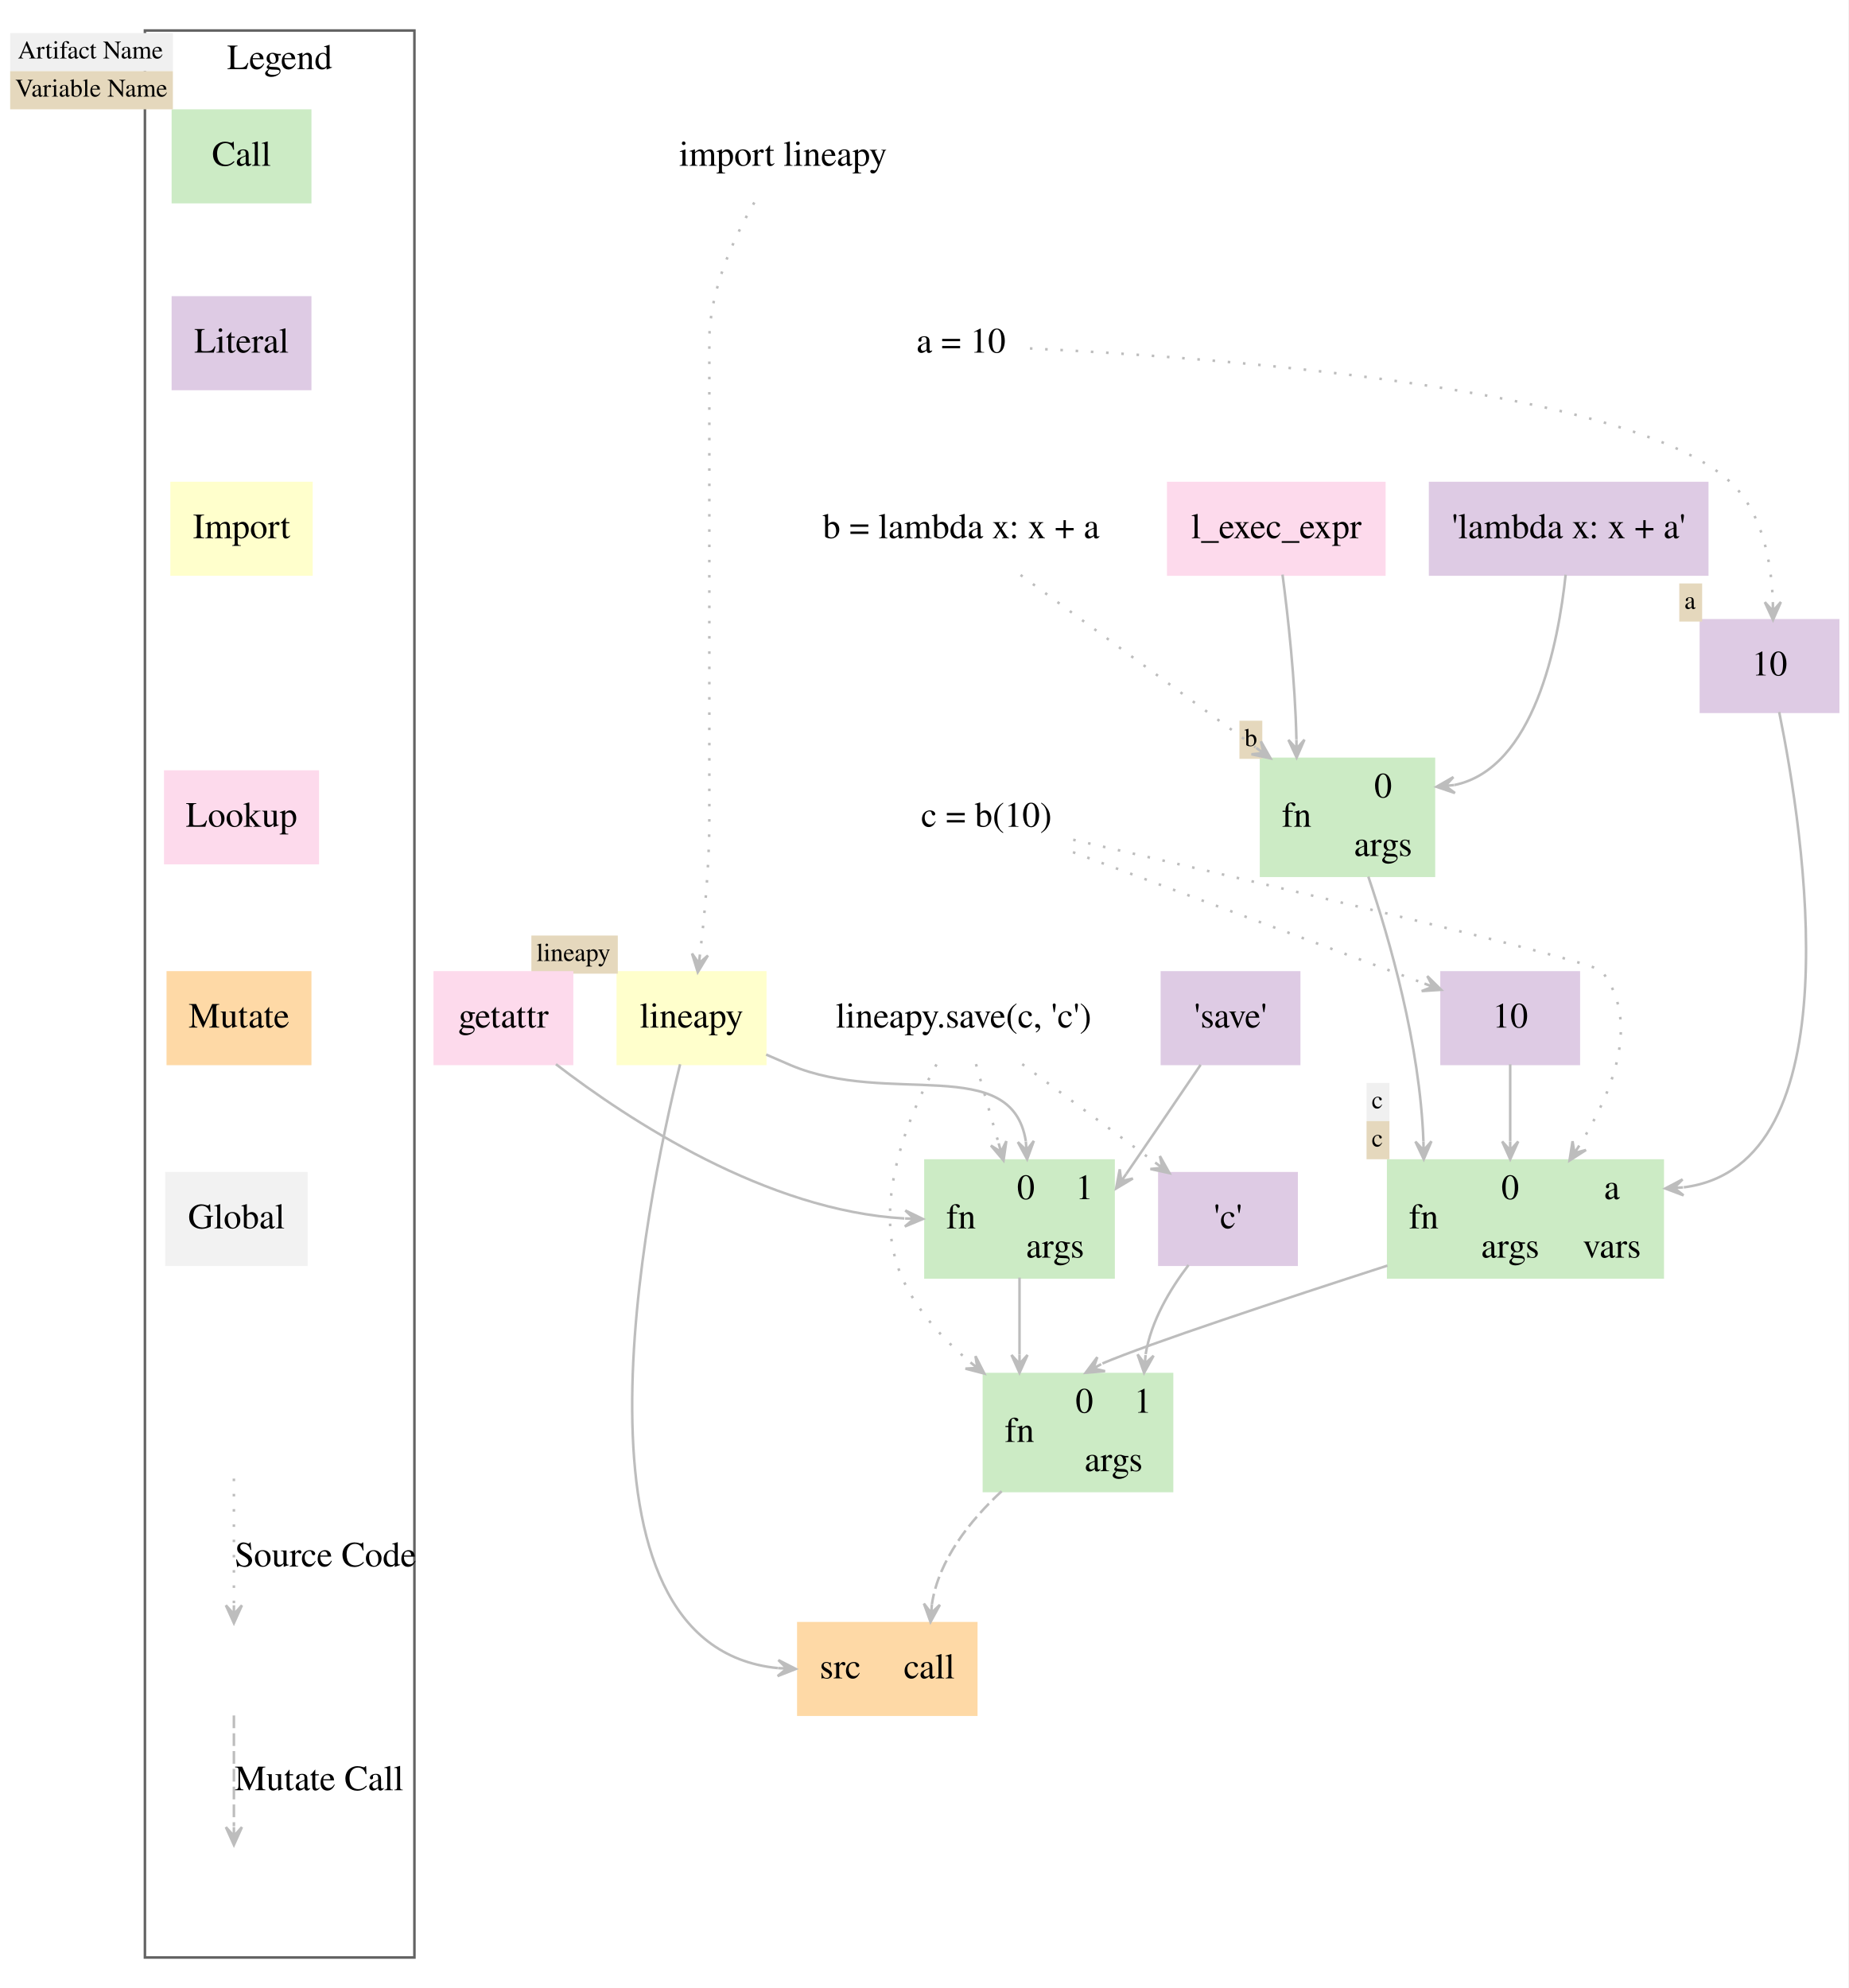
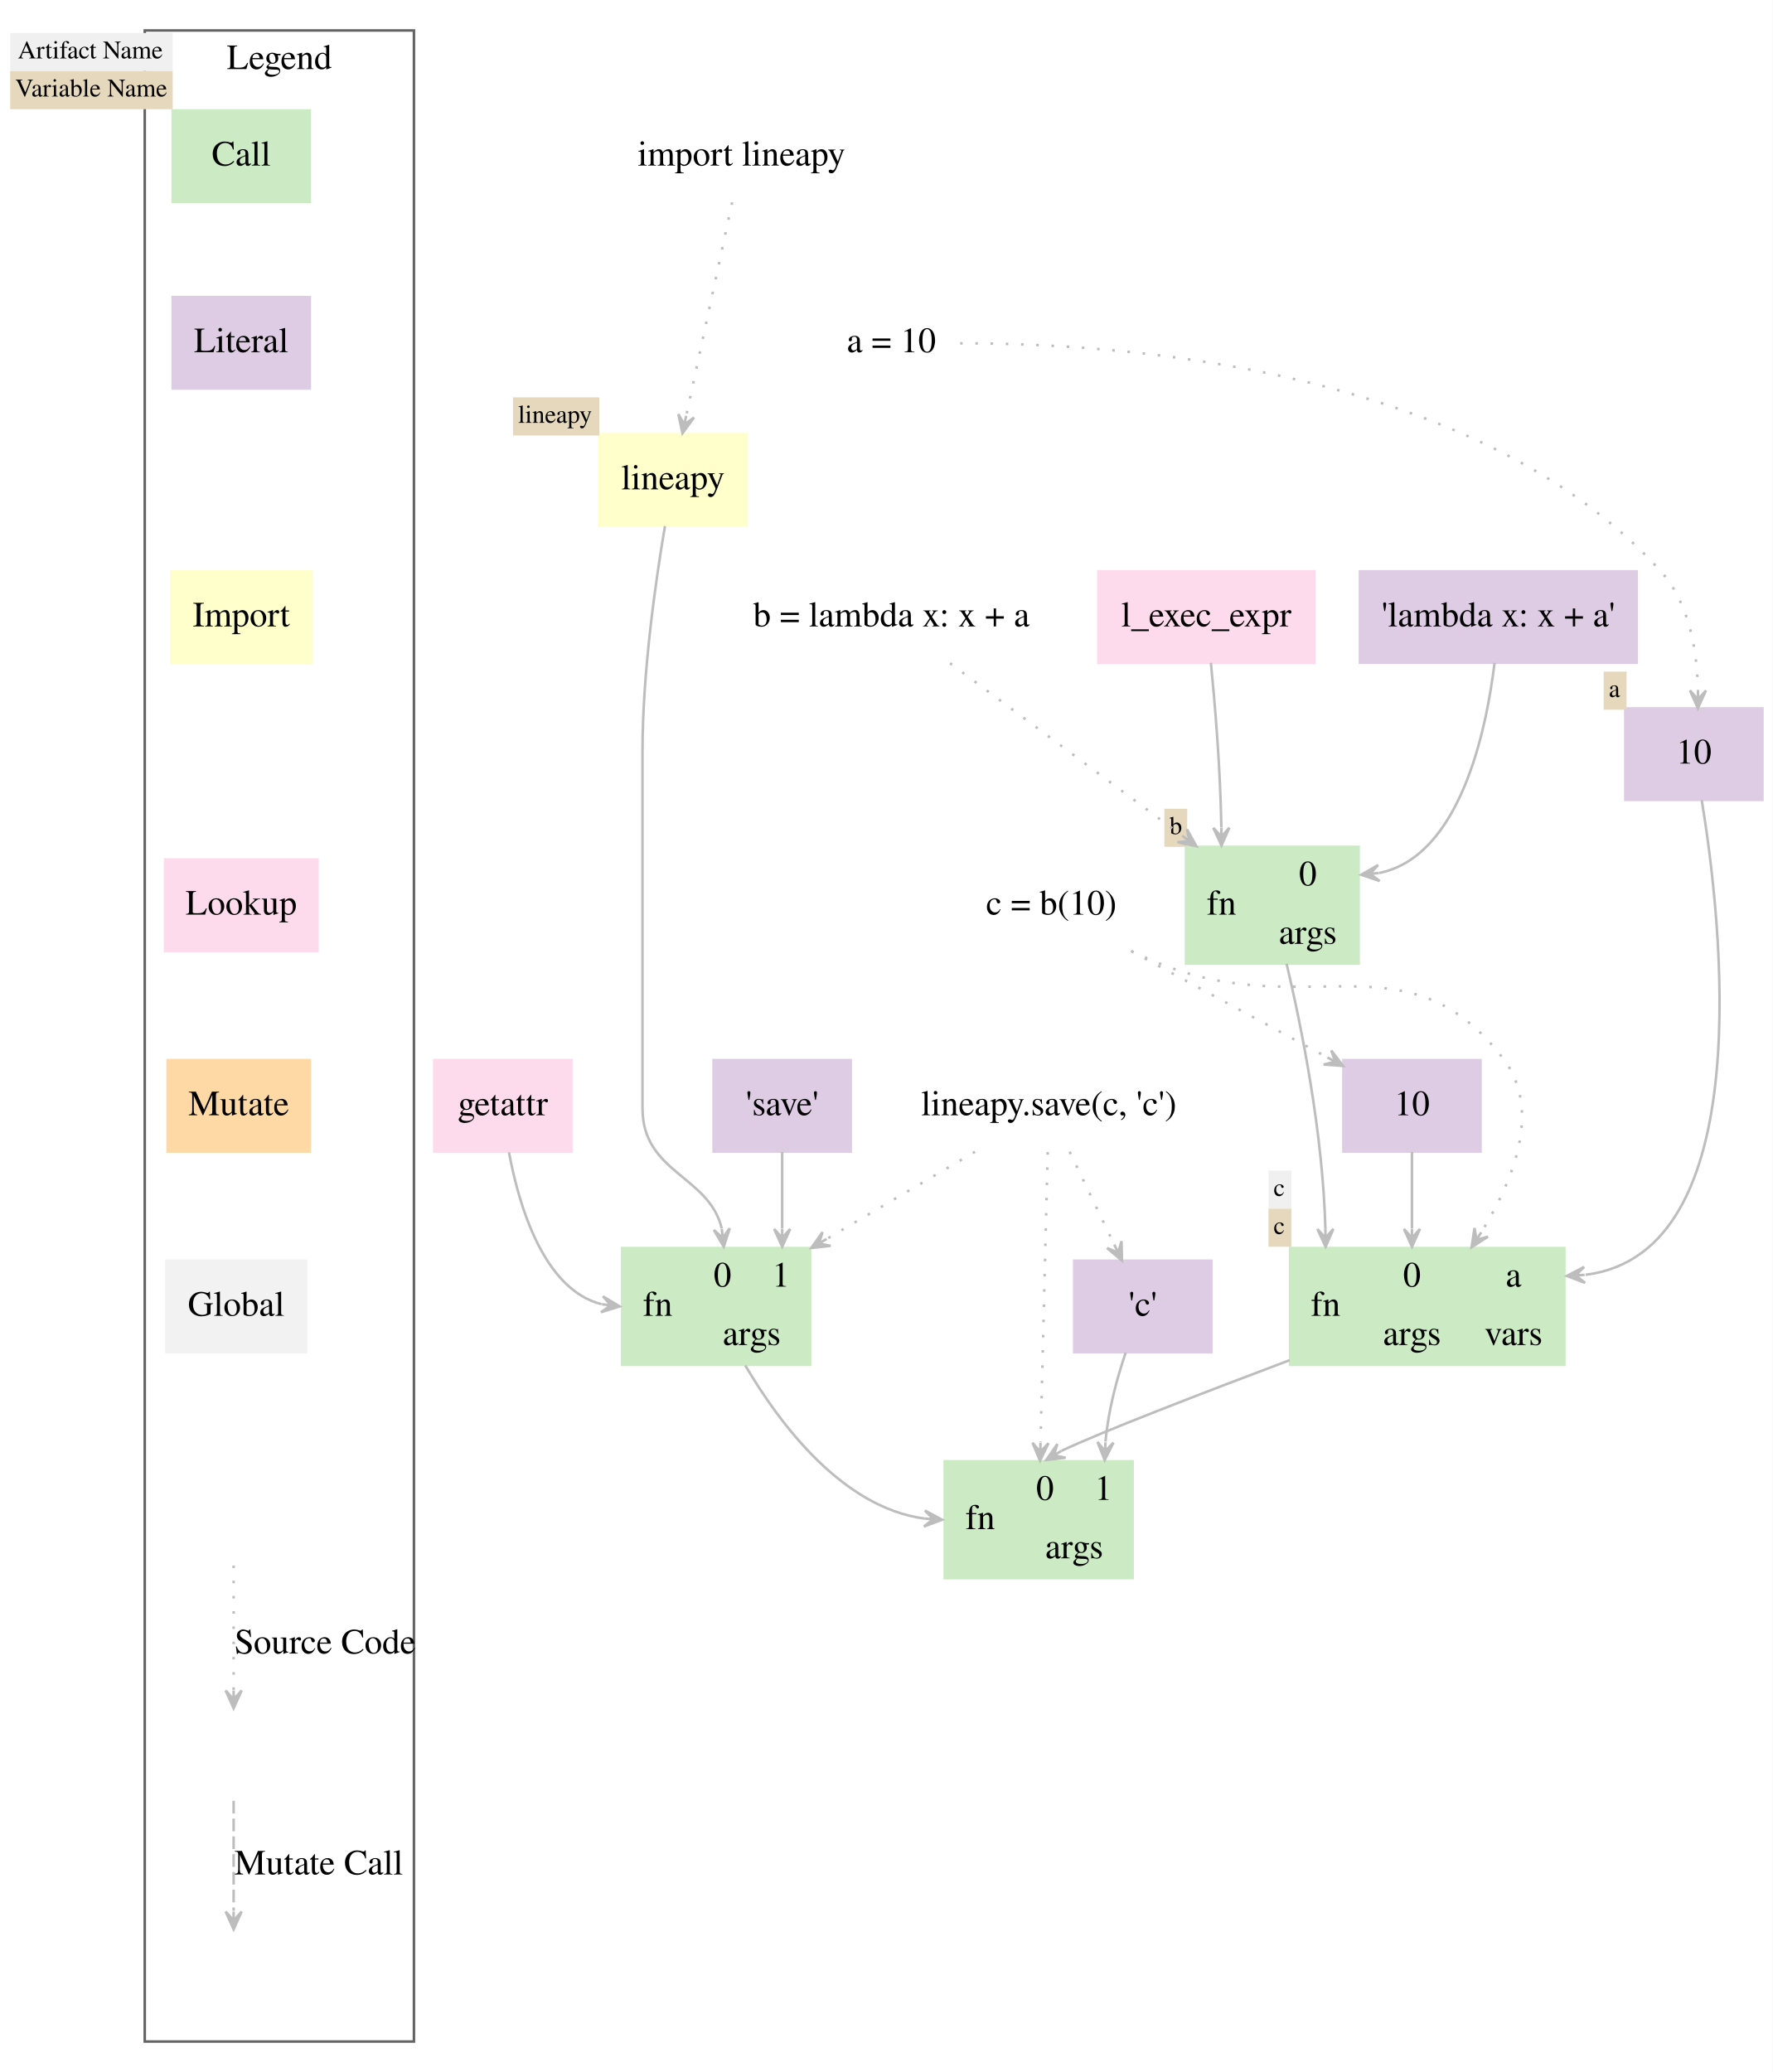
- <svg xmlns="http://www.w3.org/2000/svg" width="727pt" height="782pt" viewBox="0.00 0.00 727.00 782.00">
-   <g id="graph0" class="graph" transform="scale(1 1) rotate(0) translate(4 778)">
-     <polygon fill="white" stroke="transparent" points="-4,4 -4,-778 723,-778 723,4 -4,4" />
+ <svg xmlns="http://www.w3.org/2000/svg" width="698pt" height="816pt" viewBox="0.00 0.00 698.00 816.00">
+   <g id="graph0" class="graph" transform="scale(1 1) rotate(0) translate(4 812)">
+     <polygon fill="white" stroke="transparent" points="-4,4 -4,-812 694,-812 694,4 -4,4" />
    <g id="clust1" class="cluster">
-       <polygon fill="none" stroke="#636363" points="53,-8 53,-766 159,-766 159,-8 53,-8" />
-       <text text-anchor="middle" x="106" y="-750.8" font-family="Times,serif" font-size="14.00">Legend</text>
+       <polygon fill="none" stroke="#636363" points="53,-8 53,-800 159,-800 159,-8 53,-8" />
+       <text text-anchor="middle" x="106" y="-784.8" font-family="Times,serif" font-size="14.00">Legend</text>
    </g>
    <g id="node1" class="node">
-       <polygon fill="#ccebc5" stroke="#ccebc5" points="64,-698.5 64,-734.5 118,-734.5 118,-698.5 64,-698.5" />
-       <text text-anchor="middle" x="91" y="-712.8" font-family="Times,serif" font-size="14.00">Call</text>
-       <polygon fill="#f0f0f0" stroke="transparent" points="0,-750 0,-765 64,-765 64,-750 0,-750" />
-       <text text-anchor="start" x="3" y="-755" font-family="Times,serif" font-size="10.00">Artifact Name</text>
-       <polygon fill="#e5d8bd" stroke="transparent" points="0,-735 0,-750 64,-750 64,-735 0,-735" />
-       <text text-anchor="start" x="2" y="-740" font-family="Times,serif" font-size="10.00">Variable Name</text>
+       <polygon fill="#ccebc5" stroke="#ccebc5" points="64,-732.5 64,-768.5 118,-768.5 118,-732.5 64,-732.5" />
+       <text text-anchor="middle" x="91" y="-746.8" font-family="Times,serif" font-size="14.00">Call</text>
+       <polygon fill="#f0f0f0" stroke="transparent" points="0,-784 0,-799 64,-799 64,-784 0,-784" />
+       <text text-anchor="start" x="3" y="-789" font-family="Times,serif" font-size="10.00">Artifact Name</text>
+       <polygon fill="#e5d8bd" stroke="transparent" points="0,-769 0,-784 64,-784 64,-769 0,-769" />
+       <text text-anchor="start" x="2" y="-774" font-family="Times,serif" font-size="10.00">Variable Name</text>
    </g>
    <g id="node2" class="node">
-       <polygon fill="#decbe4" stroke="#decbe4" points="118,-661 64,-661 64,-625 118,-625 118,-661" />
-       <text text-anchor="middle" x="91" y="-639.3" font-family="Times,serif" font-size="14.00">Literal</text>
+       <polygon fill="#decbe4" stroke="#decbe4" points="118,-695 64,-695 64,-659 118,-659 118,-695" />
+       <text text-anchor="middle" x="91" y="-673.3" font-family="Times,serif" font-size="14.00">Literal</text>
    </g>
    <g id="node3" class="node">
-       <polygon fill="#ffffcc" stroke="#ffffcc" points="118.5,-588 63.5,-588 63.5,-552 118.5,-552 118.5,-588" />
-       <text text-anchor="middle" x="91" y="-566.3" font-family="Times,serif" font-size="14.00">Import</text>
+       <polygon fill="#ffffcc" stroke="#ffffcc" points="118.5,-587 63.5,-587 63.5,-551 118.5,-551 118.5,-587" />
+       <text text-anchor="middle" x="91" y="-565.3" font-family="Times,serif" font-size="14.00">Import</text>
    </g>
    <g id="node4" class="node">
-       <polygon fill="#fddaec" stroke="#fddaec" points="121,-474.5 61,-474.5 61,-438.5 121,-438.5 121,-474.5" />
-       <text text-anchor="middle" x="91" y="-452.8" font-family="Times,serif" font-size="14.00">Lookup</text>
+       <polygon fill="#fddaec" stroke="#fddaec" points="121,-473.5 61,-473.5 61,-437.5 121,-437.5 121,-473.5" />
+       <text text-anchor="middle" x="91" y="-451.8" font-family="Times,serif" font-size="14.00">Lookup</text>
    </g>
    <g id="node5" class="node">
-       <polygon fill="#fed9a6" stroke="#fed9a6" points="62,-359.5 62,-395.5 118,-395.5 118,-359.5 62,-359.5" />
-       <text text-anchor="middle" x="90" y="-373.8" font-family="Times,serif" font-size="14.00">Mutate</text>
+       <polygon fill="#fed9a6" stroke="#fed9a6" points="62,-358.5 62,-394.5 118,-394.5 118,-358.5 62,-358.5" />
+       <text text-anchor="middle" x="90" y="-372.8" font-family="Times,serif" font-size="14.00">Mutate</text>
    </g>
    <g id="node6" class="node">
-       <polygon fill="#f2f2f2" stroke="#f2f2f2" points="116.5,-316.5 61.5,-316.5 61.5,-280.5 116.5,-280.5 116.5,-316.5" />
-       <text text-anchor="middle" x="89" y="-294.8" font-family="Times,serif" font-size="14.00">Global</text>
+       <polygon fill="#f2f2f2" stroke="#f2f2f2" points="116.5,-315.5 61.5,-315.5 61.5,-279.5 116.5,-279.5 116.5,-315.5" />
+       <text text-anchor="middle" x="89" y="-293.8" font-family="Times,serif" font-size="14.00">Global</text>
    </g>
    <g id="edge7" class="edge">
-       <path fill="none" stroke="#bdbdbd" stroke-dasharray="1,5" d="M88,-196.38C88,-182.4 88,-162.47 88,-146.83" />
-       <polygon fill="#bdbdbd" stroke="#bdbdbd" points="88,-139.54 91.15,-146.54 88,-143.04 88,-146.54 88,-146.54 88,-146.54 88,-143.04 84.85,-146.54 88,-139.54 88,-139.54" />
-       <text text-anchor="middle" x="124" y="-161.8" font-family="Times,serif" font-size="14.00">Source Code</text>
+       <path fill="none" stroke="#bdbdbd" stroke-dasharray="1,5" d="M88,-195.48C88,-181.66 88,-162 88,-146.49" />
+       <polygon fill="#bdbdbd" stroke="#bdbdbd" points="88,-139.25 91.15,-146.25 88,-142.75 88,-146.25 88,-146.25 88,-146.25 88,-142.75 84.85,-146.25 88,-139.25 88,-139.25" />
+       <text text-anchor="middle" x="124" y="-160.8" font-family="Times,serif" font-size="14.00">Source Code</text>
    </g>
    <g id="edge8" class="edge">
-       <path fill="none" stroke="#bdbdbd" stroke-dasharray="5,2" d="M88,-103.2C88,-90.68 88,-73.59 88,-59.65" />
-       <polygon fill="#bdbdbd" stroke="#bdbdbd" points="88,-52.28 91.15,-59.28 88,-55.78 88,-59.28 88,-59.28 88,-59.28 88,-55.78 84.85,-59.28 88,-52.28 88,-52.28" />
+       <path fill="none" stroke="#bdbdbd" stroke-dasharray="5,2" d="M88,-102.8C88,-90.36 88,-73.36 88,-59.5" />
+       <polygon fill="#bdbdbd" stroke="#bdbdbd" points="88,-52.18 91.15,-59.18 88,-55.68 88,-59.18 88,-59.18 88,-59.18 88,-55.68 84.85,-59.18 88,-52.18 88,-52.18" />
      <text text-anchor="middle" x="121.5" y="-73.8" font-family="Times,serif" font-size="14.00">Mutate Call</text>
    </g>
    <g id="node10" class="node">
-       <polygon fill="#ffffcc" stroke="#ffffcc" points="297,-395.5 239,-395.5 239,-359.5 297,-359.5 297,-395.5" />
-       <text text-anchor="middle" x="268" y="-373.8" font-family="Times,serif" font-size="14.00">lineapy</text>
-       <polygon fill="#e5d8bd" stroke="transparent" points="205,-395 205,-410 239,-410 239,-395 205,-395" />
-       <text text-anchor="start" x="207" y="-400" font-family="Times,serif" font-size="10.00">lineapy</text>
+       <polygon fill="#ffffcc" stroke="#ffffcc" points="290,-641 232,-641 232,-605 290,-605 290,-641" />
+       <text text-anchor="middle" x="261" y="-619.3" font-family="Times,serif" font-size="14.00">lineapy</text>
+       <polygon fill="#e5d8bd" stroke="transparent" points="198,-640.5 198,-655.5 232,-655.5 232,-640.5 198,-640.5" />
+       <text text-anchor="start" x="200" y="-645.5" font-family="Times,serif" font-size="10.00">lineapy</text>
    </g>
    <g id="node20" class="node">
-       <polygon fill="#ccebc5" stroke="#ccebc5" points="360,-275.5 360,-321.5 434,-321.5 434,-275.5 360,-275.5" />
-       <text text-anchor="middle" x="374" y="-294.8" font-family="Times,serif" font-size="14.00">fn</text>
-       <polyline fill="none" stroke="#ccebc5" points="388,-275.5 388,-321.5 " />
-       <text text-anchor="middle" x="399.5" y="-306.3" font-family="Times,serif" font-size="14.00">0</text>
-       <polyline fill="none" stroke="#ccebc5" points="411,-298.5 411,-321.5 " />
-       <text text-anchor="middle" x="422.5" y="-306.3" font-family="Times,serif" font-size="14.00">1</text>
-       <polyline fill="none" stroke="#ccebc5" points="388,-298.5 434,-298.5 " />
-       <text text-anchor="middle" x="411" y="-283.3" font-family="Times,serif" font-size="14.00">args</text>
+       <polygon fill="#ccebc5" stroke="#ccebc5" points="241,-274.5 241,-320.5 315,-320.5 315,-274.5 241,-274.5" />
+       <text text-anchor="middle" x="255" y="-293.8" font-family="Times,serif" font-size="14.00">fn</text>
+       <polyline fill="none" stroke="#ccebc5" points="269,-274.5 269,-320.5 " />
+       <text text-anchor="middle" x="280.5" y="-305.3" font-family="Times,serif" font-size="14.00">0</text>
+       <polyline fill="none" stroke="#ccebc5" points="292,-297.5 292,-320.5 " />
+       <text text-anchor="middle" x="303.5" y="-305.3" font-family="Times,serif" font-size="14.00">1</text>
+       <polyline fill="none" stroke="#ccebc5" points="269,-297.5 315,-297.5 " />
+       <text text-anchor="middle" x="292" y="-282.3" font-family="Times,serif" font-size="14.00">args</text>
    </g>
    <g id="edge15" class="edge">
-       <path fill="none" stroke="#bdbdbd" d="M297.33,-363.18C300.58,-361.75 303.86,-360.33 307,-359 345.57,-342.68 393.94,-363.72 399.48,-329.13" />
-       <polygon fill="#bdbdbd" stroke="#bdbdbd" points="400,-322 402.63,-329.21 399.74,-325.49 399.49,-328.98 399.49,-328.98 399.49,-328.98 399.74,-325.49 396.35,-328.75 400,-322 400,-322" />
+       <path fill="none" stroke="#bdbdbd" d="M257.85,-604.81C254.29,-583.9 249,-547.48 249,-516 249,-516 249,-516 249,-375.5 249,-350.04 275.28,-349.04 280.21,-328.16" />
+       <polygon fill="#bdbdbd" stroke="#bdbdbd" points="281,-321 283.36,-328.3 280.62,-324.48 280.23,-327.96 280.23,-327.96 280.23,-327.96 280.62,-324.48 277.1,-327.61 281,-321 281,-321" />
+     </g>
+     <g id="node11" class="node">
+       <polygon fill="#decbe4" stroke="#decbe4" points="690,-533 636,-533 636,-497 690,-497 690,-533" />
+       <text text-anchor="middle" x="663" y="-511.3" font-family="Times,serif" font-size="14.00">10</text>
+       <polygon fill="#e5d8bd" stroke="transparent" points="627.5,-532.5 627.5,-547.5 636.5,-547.5 636.5,-532.5 627.5,-532.5" />
+       <text text-anchor="start" x="629.5" y="-537.5" font-family="Times,serif" font-size="10.00">a</text>
+     </g>
+     <g id="node16" class="node">
+       <polygon fill="#ccebc5" stroke="#ccebc5" points="504,-274.5 504,-320.5 612,-320.5 612,-274.5 504,-274.5" />
+       <text text-anchor="middle" x="518" y="-293.8" font-family="Times,serif" font-size="14.00">fn</text>
+       <polyline fill="none" stroke="#ccebc5" points="532,-274.5 532,-320.5 " />
+       <text text-anchor="middle" x="552" y="-305.3" font-family="Times,serif" font-size="14.00">0</text>
+       <polyline fill="none" stroke="#ccebc5" points="532,-297.5 572,-297.5 " />
+       <text text-anchor="middle" x="552" y="-282.3" font-family="Times,serif" font-size="14.00">args</text>
+       <polyline fill="none" stroke="#ccebc5" points="572,-274.5 572,-320.5 " />
+       <text text-anchor="middle" x="592" y="-305.3" font-family="Times,serif" font-size="14.00">a</text>
+       <polyline fill="none" stroke="#ccebc5" points="572,-297.5 612,-297.5 " />
+       <text text-anchor="middle" x="592" y="-282.3" font-family="Times,serif" font-size="14.00">vars</text>
+       <polygon fill="#f0f0f0" stroke="transparent" points="495.5,-336 495.5,-351 504.5,-351 504.5,-336 495.5,-336" />
+       <text text-anchor="start" x="497.5" y="-341" font-family="Times,serif" font-size="10.00">c</text>
+       <polygon fill="#e5d8bd" stroke="transparent" points="495.5,-321 495.5,-336 504.5,-336 504.5,-321 495.5,-321" />
+       <text text-anchor="start" x="497.5" y="-326" font-family="Times,serif" font-size="10.00">c</text>
+     </g>
+     <g id="edge13" class="edge">
+       <path fill="none" stroke="#bdbdbd" d="M666.11,-496.92C673.89,-449.4 688.9,-318.58 620.36,-309.95" />
+       <polygon fill="#bdbdbd" stroke="#bdbdbd" points="613,-309.5 620.18,-306.78 616.49,-309.71 619.99,-309.93 619.99,-309.93 619.99,-309.93 616.49,-309.71 619.8,-313.07 613,-309.5 613,-309.5" />
+     </g>
+     <g id="node12" class="node">
+       <polygon fill="#fddaec" stroke="#fddaec" points="513.5,-587 428.5,-587 428.5,-551 513.5,-551 513.5,-587" />
+       <text text-anchor="middle" x="471" y="-565.3" font-family="Times,serif" font-size="14.00">l_exec_expr</text>
+     </g>
+     <g id="node14" class="node">
+       <polygon fill="#ccebc5" stroke="#ccebc5" points="463,-432.5 463,-478.5 531,-478.5 531,-432.5 463,-432.5" />
+       <text text-anchor="middle" x="477" y="-451.8" font-family="Times,serif" font-size="14.00">fn</text>
+       <polyline fill="none" stroke="#ccebc5" points="491,-432.5 491,-478.5 " />
+       <text text-anchor="middle" x="511" y="-463.3" font-family="Times,serif" font-size="14.00">0</text>
+       <polyline fill="none" stroke="#ccebc5" points="491,-455.5 531,-455.5 " />
+       <text text-anchor="middle" x="511" y="-440.3" font-family="Times,serif" font-size="14.00">args</text>
+       <polygon fill="#e5d8bd" stroke="transparent" points="454.5,-478.5 454.5,-493.5 463.5,-493.5 463.5,-478.5 454.5,-478.5" />
+       <text text-anchor="start" x="456.5" y="-483.5" font-family="Times,serif" font-size="10.00">b</text>
+     </g>
+     <g id="edge9" class="edge">
+       <path fill="none" stroke="#bdbdbd" d="M472.83,-550.96C474.43,-534.74 476.56,-509.42 476.94,-486.15" />
+       <polygon fill="#bdbdbd" stroke="#bdbdbd" points="477,-479 480.09,-486.03 476.97,-482.5 476.94,-486 476.94,-486 476.94,-486 476.97,-482.5 473.79,-485.97 477,-479 477,-479" />
+     </g>
+     <g id="node13" class="node">
+       <polygon fill="#decbe4" stroke="#decbe4" points="640.5,-587 531.5,-587 531.5,-551 640.5,-551 640.5,-587" />
+       <text text-anchor="middle" x="586" y="-565.3" font-family="Times,serif" font-size="14.00">'lambda x: x + a'</text>
+     </g>
+     <g id="edge10" class="edge">
+       <path fill="none" stroke="#bdbdbd" d="M584.53,-550.95C581.26,-524.18 570.94,-474.66 539.12,-468.2" />
+       <polygon fill="#bdbdbd" stroke="#bdbdbd" points="532,-467.5 539.27,-465.05 535.48,-467.84 538.97,-468.19 538.97,-468.19 538.97,-468.19 535.48,-467.84 538.66,-471.32 532,-467.5 532,-467.5" />
+     </g>
+     <g id="edge11" class="edge">
+       <path fill="none" stroke="#bdbdbd" d="M502.63,-432.46C508.48,-407.67 516.94,-365.91 517.91,-328.02" />
+       <polygon fill="#bdbdbd" stroke="#bdbdbd" points="518,-321 521.06,-328.04 517.95,-324.5 517.91,-328 517.91,-328 517.91,-328 517.95,-324.5 514.76,-327.96 518,-321 518,-321" />
+     </g>
+     <g id="node15" class="node">
+       <polygon fill="#decbe4" stroke="#decbe4" points="579,-394.5 525,-394.5 525,-358.5 579,-358.5 579,-394.5" />
+       <text text-anchor="middle" x="552" y="-372.8" font-family="Times,serif" font-size="14.00">10</text>
+     </g>
+     <g id="edge12" class="edge">
+       <path fill="none" stroke="#bdbdbd" d="M552,-358.32C552,-349.6 552,-338.66 552,-328.16" />
+       <polygon fill="#bdbdbd" stroke="#bdbdbd" points="552,-321 555.15,-328 552,-324.5 552,-328 552,-328 552,-328 552,-324.5 548.85,-328 552,-321 552,-321" />
    </g>
    <g id="node21" class="node">
-       <polygon fill="#fed9a6" stroke="#fed9a6" points="310,-103.5 310,-139.5 380,-139.5 380,-103.5 310,-103.5" />
-       <text text-anchor="middle" x="326.5" y="-117.8" font-family="Times,serif" font-size="14.00">src</text>
-       <polyline fill="none" stroke="#fed9a6" points="343,-103.5 343,-139.5 " />
-       <text text-anchor="middle" x="361.5" y="-117.8" font-family="Times,serif" font-size="14.00">call</text>
+       <polygon fill="#ccebc5" stroke="#ccebc5" points="368,-190.5 368,-236.5 442,-236.5 442,-190.5 368,-190.5" />
+       <text text-anchor="middle" x="382" y="-209.8" font-family="Times,serif" font-size="14.00">fn</text>
+       <polyline fill="none" stroke="#ccebc5" points="396,-190.5 396,-236.5 " />
+       <text text-anchor="middle" x="407.5" y="-221.3" font-family="Times,serif" font-size="14.00">0</text>
+       <polyline fill="none" stroke="#ccebc5" points="419,-213.5 419,-236.5 " />
+       <text text-anchor="middle" x="430.5" y="-221.3" font-family="Times,serif" font-size="14.00">1</text>
+       <polyline fill="none" stroke="#ccebc5" points="396,-213.5 442,-213.5 " />
+       <text text-anchor="middle" x="419" y="-198.3" font-family="Times,serif" font-size="14.00">args</text>
+     </g>
+     <g id="edge18" class="edge">
+       <path fill="none" stroke="#bdbdbd" d="M503.85,-276.34C469.61,-263.43 429.07,-247.8 414.02,-240.64" />
+       <polygon fill="#bdbdbd" stroke="#bdbdbd" points="408,-237 415.62,-237.93 410.99,-238.81 413.99,-240.62 413.99,-240.62 413.99,-240.62 410.99,-238.81 412.36,-243.32 408,-237 408,-237" />
+     </g>
+     <g id="node17" class="node">
+       <polygon fill="#decbe4" stroke="#decbe4" points="473,-315.5 419,-315.5 419,-279.5 473,-279.5 473,-315.5" />
+       <text text-anchor="middle" x="446" y="-293.8" font-family="Times,serif" font-size="14.00">'c'</text>
+     </g>
+     <g id="edge19" class="edge">
+       <path fill="none" stroke="#bdbdbd" d="M439.29,-279.34C435.95,-269.53 432.4,-256.73 431.33,-244.27" />
+       <polygon fill="#bdbdbd" stroke="#bdbdbd" points="431,-237 434.46,-243.85 431.16,-240.5 431.31,-243.99 431.31,-243.99 431.31,-243.99 431.16,-240.5 428.17,-244.13 431,-237 431,-237" />
+     </g>
+     <g id="node18" class="node">
+       <polygon fill="#fddaec" stroke="#fddaec" points="221,-394.5 167,-394.5 167,-358.5 221,-358.5 221,-394.5" />
+       <text text-anchor="middle" x="194" y="-372.8" font-family="Times,serif" font-size="14.00">getattr</text>
+     </g>
+     <g id="edge14" class="edge">
+       <path fill="none" stroke="#bdbdbd" d="M196.42,-358.19C200.32,-337.27 210.04,-304.16 232.85,-298.38" />
+       <polygon fill="#bdbdbd" stroke="#bdbdbd" points="240,-297.5 233.43,-301.48 236.53,-297.93 233.05,-298.35 233.05,-298.35 233.05,-298.35 236.53,-297.93 232.67,-295.22 240,-297.5 240,-297.5" />
+     </g>
+     <g id="node19" class="node">
+       <polygon fill="#decbe4" stroke="#decbe4" points="331,-394.5 277,-394.5 277,-358.5 331,-358.5 331,-394.5" />
+       <text text-anchor="middle" x="304" y="-372.8" font-family="Times,serif" font-size="14.00">'save'</text>
+     </g>
+     <g id="edge16" class="edge">
+       <path fill="none" stroke="#bdbdbd" d="M304,-358.32C304,-349.6 304,-338.66 304,-328.16" />
+       <polygon fill="#bdbdbd" stroke="#bdbdbd" points="304,-321 307.15,-328 304,-324.5 304,-328 304,-328 304,-328 304,-324.5 300.85,-328 304,-321 304,-321" />
    </g>
    <g id="edge17" class="edge">
-       <path fill="none" stroke="#bdbdbd" d="M263.5,-359.37C249.73,-303.65 214.24,-130.6 301.9,-121.84" />
-       <polygon fill="#bdbdbd" stroke="#bdbdbd" points="309,-121.5 302.16,-124.99 305.5,-121.67 302.01,-121.84 302.01,-121.84 302.01,-121.84 305.5,-121.67 301.86,-118.69 309,-121.5 309,-121.5" />
-     </g>
-     <g id="node11" class="node">
-       <polygon fill="#decbe4" stroke="#decbe4" points="719,-534 665,-534 665,-498 719,-498 719,-534" />
-       <text text-anchor="middle" x="692" y="-512.3" font-family="Times,serif" font-size="14.00">10</text>
-       <polygon fill="#e5d8bd" stroke="transparent" points="656.5,-533.5 656.5,-548.5 665.5,-548.5 665.5,-533.5 656.5,-533.5" />
-       <text text-anchor="start" x="658.5" y="-538.5" font-family="Times,serif" font-size="10.00">a</text>
-     </g>
-     <g id="node16" class="node">
-       <polygon fill="#ccebc5" stroke="#ccebc5" points="542,-275.5 542,-321.5 650,-321.5 650,-275.5 542,-275.5" />
-       <text text-anchor="middle" x="556" y="-294.8" font-family="Times,serif" font-size="14.00">fn</text>
-       <polyline fill="none" stroke="#ccebc5" points="570,-275.5 570,-321.5 " />
-       <text text-anchor="middle" x="590" y="-306.3" font-family="Times,serif" font-size="14.00">0</text>
-       <polyline fill="none" stroke="#ccebc5" points="570,-298.5 610,-298.5 " />
-       <text text-anchor="middle" x="590" y="-283.3" font-family="Times,serif" font-size="14.00">args</text>
-       <polyline fill="none" stroke="#ccebc5" points="610,-275.5 610,-321.5 " />
-       <text text-anchor="middle" x="630" y="-306.3" font-family="Times,serif" font-size="14.00">a</text>
-       <polyline fill="none" stroke="#ccebc5" points="610,-298.5 650,-298.5 " />
-       <text text-anchor="middle" x="630" y="-283.3" font-family="Times,serif" font-size="14.00">vars</text>
-       <polygon fill="#f0f0f0" stroke="transparent" points="533.5,-337 533.5,-352 542.5,-352 542.5,-337 533.5,-337" />
-       <text text-anchor="start" x="535.5" y="-342" font-family="Times,serif" font-size="10.00">c</text>
-       <polygon fill="#e5d8bd" stroke="transparent" points="533.5,-322 533.5,-337 542.5,-337 542.5,-322 533.5,-322" />
-       <text text-anchor="start" x="535.5" y="-327" font-family="Times,serif" font-size="10.00">c</text>
-     </g>
-     <g id="edge13" class="edge">
-       <path fill="none" stroke="#bdbdbd" d="M695.8,-497.92C705.48,-450.4 725.81,-319.58 658.27,-310.95" />
-       <polygon fill="#bdbdbd" stroke="#bdbdbd" points="651,-310.5 658.18,-307.79 654.49,-310.72 657.99,-310.93 657.99,-310.93 657.99,-310.93 654.49,-310.72 657.79,-314.08 651,-310.5 651,-310.5" />
-     </g>
-     <g id="node12" class="node">
-       <polygon fill="#fddaec" stroke="#fddaec" points="540.5,-588 455.5,-588 455.5,-552 540.5,-552 540.5,-588" />
-       <text text-anchor="middle" x="498" y="-566.3" font-family="Times,serif" font-size="14.00">l_exec_expr</text>
-     </g>
-     <g id="node14" class="node">
-       <polygon fill="#ccebc5" stroke="#ccebc5" points="492,-433.5 492,-479.5 560,-479.5 560,-433.5 492,-433.5" />
-       <text text-anchor="middle" x="506" y="-452.8" font-family="Times,serif" font-size="14.00">fn</text>
-       <polyline fill="none" stroke="#ccebc5" points="520,-433.5 520,-479.5 " />
-       <text text-anchor="middle" x="540" y="-464.3" font-family="Times,serif" font-size="14.00">0</text>
-       <polyline fill="none" stroke="#ccebc5" points="520,-456.5 560,-456.5 " />
-       <text text-anchor="middle" x="540" y="-441.3" font-family="Times,serif" font-size="14.00">args</text>
-       <polygon fill="#e5d8bd" stroke="transparent" points="483.5,-479.5 483.5,-494.5 492.5,-494.5 492.5,-479.5 483.5,-479.5" />
-       <text text-anchor="start" x="485.5" y="-484.5" font-family="Times,serif" font-size="10.00">b</text>
-     </g>
-     <g id="edge9" class="edge">
-       <path fill="none" stroke="#bdbdbd" d="M500.44,-551.98C502.58,-535.77 505.41,-510.47 505.92,-487.16" />
-       <polygon fill="#bdbdbd" stroke="#bdbdbd" points="506,-480 509.07,-487.04 505.96,-483.5 505.92,-487 505.92,-487 505.92,-487 505.96,-483.5 502.77,-486.96 506,-480 506,-480" />
-     </g>
-     <g id="node13" class="node">
-       <polygon fill="#decbe4" stroke="#decbe4" points="667.5,-588 558.5,-588 558.5,-552 667.5,-552 667.5,-588" />
-       <text text-anchor="middle" x="613" y="-566.3" font-family="Times,serif" font-size="14.00">'lambda x: x + a'</text>
-     </g>
-     <g id="edge10" class="edge">
-       <path fill="none" stroke="#bdbdbd" d="M611.81,-551.95C608.98,-525.18 599.51,-475.66 568.05,-469.2" />
-       <polygon fill="#bdbdbd" stroke="#bdbdbd" points="561,-468.5 568.28,-466.06 564.48,-468.85 567.97,-469.19 567.97,-469.19 567.97,-469.19 564.48,-468.85 567.65,-472.33 561,-468.5 561,-468.5" />
-     </g>
-     <g id="edge11" class="edge">
-       <path fill="none" stroke="#bdbdbd" d="M534.2,-433.17C542.56,-408.47 554.5,-367.12 555.87,-329.06" />
-       <polygon fill="#bdbdbd" stroke="#bdbdbd" points="556,-322 559.02,-329.06 555.94,-325.5 555.87,-329 555.87,-329 555.87,-329 555.94,-325.5 552.72,-328.94 556,-322 556,-322" />
-     </g>
-     <g id="node15" class="node">
-       <polygon fill="#decbe4" stroke="#decbe4" points="617,-395.5 563,-395.5 563,-359.5 617,-359.5 617,-395.5" />
-       <text text-anchor="middle" x="590" y="-373.8" font-family="Times,serif" font-size="14.00">10</text>
-     </g>
-     <g id="edge12" class="edge">
-       <path fill="none" stroke="#bdbdbd" d="M590,-359.32C590,-350.6 590,-339.66 590,-329.16" />
-       <polygon fill="#bdbdbd" stroke="#bdbdbd" points="590,-322 593.15,-329 590,-325.5 590,-329 590,-329 590,-329 590,-325.5 586.85,-329 590,-322 590,-322" />
+       <path fill="none" stroke="#bdbdbd" d="M289.48,-274.26C302.98,-251.3 327.72,-218.25 360,-213.96" />
+       <polygon fill="#bdbdbd" stroke="#bdbdbd" points="367,-213.5 360.22,-217.11 363.51,-213.73 360.02,-213.96 360.02,-213.96 360.02,-213.96 363.51,-213.73 359.81,-210.82 367,-213.5 367,-213.5" />
    </g>
    <g id="node22" class="node">
-       <polygon fill="#ccebc5" stroke="#ccebc5" points="383,-191.5 383,-237.5 457,-237.5 457,-191.5 383,-191.5" />
-       <text text-anchor="middle" x="397" y="-210.8" font-family="Times,serif" font-size="14.00">fn</text>
-       <polyline fill="none" stroke="#ccebc5" points="411,-191.5 411,-237.5 " />
-       <text text-anchor="middle" x="422.5" y="-222.3" font-family="Times,serif" font-size="14.00">0</text>
-       <polyline fill="none" stroke="#ccebc5" points="434,-214.5 434,-237.5 " />
-       <text text-anchor="middle" x="445.5" y="-222.3" font-family="Times,serif" font-size="14.00">1</text>
-       <polyline fill="none" stroke="#ccebc5" points="411,-214.5 457,-214.5 " />
-       <text text-anchor="middle" x="434" y="-199.3" font-family="Times,serif" font-size="14.00">args</text>
+       <text text-anchor="middle" x="288" y="-746.8" font-family="Times,serif" font-size="14.00">import lineapy</text>
    </g>
    <g id="edge20" class="edge">
-       <path fill="none" stroke="#bdbdbd" d="M541.74,-280.17C500.51,-266.84 447.89,-249.44 429.61,-241.67" />
-       <polygon fill="#bdbdbd" stroke="#bdbdbd" points="423,-238 430.65,-238.64 426.06,-239.7 429.12,-241.4 429.12,-241.4 429.12,-241.4 426.06,-239.7 427.59,-244.15 423,-238 423,-238" />
-     </g>
-     <g id="node17" class="node">
-       <polygon fill="#decbe4" stroke="#decbe4" points="506,-316.5 452,-316.5 452,-280.5 506,-280.5 506,-316.5" />
-       <text text-anchor="middle" x="479" y="-294.8" font-family="Times,serif" font-size="14.00">'c'</text>
-     </g>
-     <g id="edge21" class="edge">
-       <path fill="none" stroke="#bdbdbd" d="M463.47,-280.37C456.24,-270.91 448.77,-258.43 446.62,-245.33" />
-       <polygon fill="#bdbdbd" stroke="#bdbdbd" points="446,-238 449.73,-244.71 446.29,-241.49 446.59,-244.98 446.59,-244.98 446.59,-244.98 446.29,-241.49 443.45,-245.24 446,-238 446,-238" />
-     </g>
-     <g id="node18" class="node">
-       <polygon fill="#fddaec" stroke="#fddaec" points="221,-395.5 167,-395.5 167,-359.5 221,-359.5 221,-395.5" />
-       <text text-anchor="middle" x="194" y="-373.8" font-family="Times,serif" font-size="14.00">getattr</text>
-     </g>
-     <g id="edge14" class="edge">
-       <path fill="none" stroke="#bdbdbd" d="M214.66,-359.38C243.25,-337.41 297.52,-301.73 351.7,-298.71" />
-       <polygon fill="#bdbdbd" stroke="#bdbdbd" points="359,-298.5 352.09,-301.85 355.5,-298.6 352,-298.7 352,-298.7 352,-298.7 355.5,-298.6 351.91,-295.55 359,-298.5 359,-298.5" />
-     </g>
-     <g id="node19" class="node">
-       <polygon fill="#decbe4" stroke="#decbe4" points="507,-395.5 453,-395.5 453,-359.5 507,-359.5 507,-395.5" />
-       <text text-anchor="middle" x="480" y="-373.8" font-family="Times,serif" font-size="14.00">'save'</text>
-     </g>
-     <g id="edge16" class="edge">
-       <path fill="none" stroke="#bdbdbd" d="M468.24,-359.16C458.6,-344.95 445.52,-325.7 439.01,-316.24" />
-       <polygon fill="#bdbdbd" stroke="#bdbdbd" points="435,-310.5 441.59,-314.43 437.01,-313.37 439.01,-316.24 439.01,-316.24 439.01,-316.24 437.01,-313.37 436.43,-318.04 435,-310.5 435,-310.5" />
-     </g>
-     <g id="edge19" class="edge">
-       <path fill="none" stroke="#bdbdbd" d="M397,-275.46C397,-266.35 397,-255.5 397,-245.1" />
-       <polygon fill="#bdbdbd" stroke="#bdbdbd" points="397,-238 400.15,-245 397,-241.5 397,-245 397,-245 397,-245 397,-241.5 393.85,-245 397,-238 397,-238" />
-     </g>
-     <g id="edge18" class="edge">
-       <path fill="none" stroke="#bdbdbd" stroke-dasharray="5,2" d="M389.98,-191.42C377.49,-179.85 365.25,-164.47 362.55,-147.04" />
-       <polygon fill="#bdbdbd" stroke="#bdbdbd" points="362,-140 365.68,-146.73 362.27,-143.49 362.54,-146.98 362.54,-146.98 362.54,-146.98 362.27,-143.49 359.4,-147.22 362,-140 362,-140" />
+       <path fill="none" stroke="#bdbdbd" stroke-dasharray="1,5" d="M284.3,-732.31C279.62,-710.56 271.53,-672.96 266.22,-648.28" />
+       <polygon fill="#bdbdbd" stroke="#bdbdbd" points="264.74,-641.38 269.29,-647.56 265.48,-644.8 266.21,-648.23 266.21,-648.23 266.21,-648.23 265.48,-644.8 263.13,-648.89 264.74,-641.38 264.74,-641.38" />
    </g>
    <g id="node23" class="node">
-       <text text-anchor="middle" x="304" y="-712.8" font-family="Times,serif" font-size="14.00">import lineapy</text>
+       <text text-anchor="middle" x="347" y="-673.3" font-family="Times,serif" font-size="14.00">a = 10</text>
    </g>
    <g id="edge22" class="edge">
-       <path fill="none" stroke="#bdbdbd" stroke-dasharray="1,5" d="M292.7,-698.36C284.56,-684.34 275,-663.69 275,-644 275,-644 275,-644 275,-455.5 275,-437.74 273.13,-417.76 271.32,-402.61" />
-       <polygon fill="#bdbdbd" stroke="#bdbdbd" points="270.45,-395.59 274.44,-402.14 270.88,-399.06 271.31,-402.53 271.31,-402.53 271.31,-402.53 270.88,-399.06 268.19,-402.92 270.45,-395.59 270.45,-395.59" />
+       <path fill="none" stroke="#bdbdbd" stroke-dasharray="1,5" d="M374.07,-676.79C433.68,-676.93 576.81,-668.28 650,-587 661.31,-574.44 664.31,-555.39 664.62,-540.19" />
+       <polygon fill="#bdbdbd" stroke="#bdbdbd" points="664.58,-533.08 667.77,-540.06 664.6,-536.58 664.62,-540.08 664.62,-540.08 664.62,-540.08 664.6,-536.58 661.47,-540.1 664.58,-533.08 664.58,-533.08" />
    </g>
    <g id="node24" class="node">
-       <text text-anchor="middle" x="374" y="-639.3" font-family="Times,serif" font-size="14.00">a = 10</text>
+       <text text-anchor="middle" x="347" y="-565.3" font-family="Times,serif" font-size="14.00">b = lambda x: x + a</text>
    </g>
    <g id="edge24" class="edge">
-       <path fill="none" stroke="#bdbdbd" stroke-dasharray="1,5" d="M401.09,-640.94C467.86,-637.75 637.76,-626.01 677,-588 689.29,-576.1 692.76,-556.85 693.31,-541.39" />
-       <polygon fill="#bdbdbd" stroke="#bdbdbd" points="693.37,-534.16 696.46,-541.19 693.34,-537.66 693.31,-541.16 693.31,-541.16 693.31,-541.16 693.34,-537.66 690.16,-541.13 693.37,-534.16 693.37,-534.16" />
+       <path fill="none" stroke="#bdbdbd" stroke-dasharray="1,5" d="M370.11,-550.82C394.43,-532.74 433.03,-504.05 461.28,-483.05" />
+       <polygon fill="#bdbdbd" stroke="#bdbdbd" points="467.14,-478.7 463.4,-485.4 464.33,-480.79 461.52,-482.87 461.52,-482.87 461.52,-482.87 464.33,-480.79 459.64,-480.35 467.14,-478.7 467.14,-478.7" />
    </g>
    <g id="node25" class="node">
-       <text text-anchor="middle" x="374" y="-566.3" font-family="Times,serif" font-size="14.00">b = lambda x: x + a</text>
+       <text text-anchor="middle" x="410" y="-451.8" font-family="Times,serif" font-size="14.00">c = b(10)</text>
    </g>
    <g id="edge26" class="edge">
-       <path fill="none" stroke="#bdbdbd" stroke-dasharray="1,5" d="M397.42,-551.82C422.06,-533.74 461.18,-505.05 489.8,-484.05" />
-       <polygon fill="#bdbdbd" stroke="#bdbdbd" points="495.74,-479.7 491.96,-486.38 492.92,-481.77 490.1,-483.84 490.1,-483.84 490.1,-483.84 492.92,-481.77 488.23,-481.3 495.74,-479.7 495.74,-479.7" />
+       <path fill="none" stroke="#bdbdbd" stroke-dasharray="1,5" d="M441.51,-437.41C464.37,-425.02 495.23,-408.29 518.52,-395.65" />
+       <polygon fill="#bdbdbd" stroke="#bdbdbd" points="524.88,-392.21 520.23,-398.31 521.8,-393.88 518.72,-395.54 518.72,-395.54 518.72,-395.54 521.8,-393.88 517.22,-392.77 524.88,-392.21 524.88,-392.21" />
+     </g>
+     <g id="edge27" class="edge">
+       <path fill="none" stroke="#bdbdbd" stroke-dasharray="1,5" d="M441.37,-437.49C445.56,-435.51 449.84,-433.62 454,-432 511.58,-409.6 550.57,-444.16 588,-395 603.19,-375.05 592.07,-347.31 579.29,-326.68" />
+       <polygon fill="#bdbdbd" stroke="#bdbdbd" points="575.48,-320.8 581.92,-324.96 577.38,-323.74 579.28,-326.68 579.28,-326.68 579.28,-326.68 577.38,-323.74 576.64,-328.39 575.48,-320.8 575.48,-320.8" />
    </g>
    <g id="node26" class="node">
-       <text text-anchor="middle" x="384" y="-452.8" font-family="Times,serif" font-size="14.00">c = b(10)</text>
-     </g>
-     <g id="edge28" class="edge">
-       <path fill="none" stroke="#bdbdbd" stroke-dasharray="1,5" d="M418.02,-442.79C456.21,-428.51 517.82,-405.48 556,-391.21" />
-       <polygon fill="#bdbdbd" stroke="#bdbdbd" points="562.85,-388.65 557.39,-394.05 559.57,-389.87 556.29,-391.1 556.29,-391.1 556.29,-391.1 559.57,-389.87 555.19,-388.15 562.85,-388.65 562.85,-388.65" />
+       <text text-anchor="middle" x="409" y="-372.8" font-family="Times,serif" font-size="14.00">lineapy.save(c, 'c')</text>
    </g>
    <g id="edge29" class="edge">
-       <path fill="none" stroke="#bdbdbd" stroke-dasharray="1,5" d="M418.12,-447.68C484.04,-432.5 622.75,-400.15 626,-396 641.57,-376.14 630.18,-348.15 617.21,-327.42" />
-       <polygon fill="#bdbdbd" stroke="#bdbdbd" points="613.34,-321.51 619.81,-325.64 615.26,-324.44 617.17,-327.37 617.17,-327.37 617.17,-327.37 615.26,-324.44 614.53,-329.09 613.34,-321.51 613.34,-321.51" />
-     </g>
-     <g id="node27" class="node">
-       <text text-anchor="middle" x="375" y="-373.8" font-family="Times,serif" font-size="14.00">lineapy.save(c, 'c')</text>
+       <path fill="none" stroke="#bdbdbd" stroke-dasharray="1,5" d="M417.21,-358.41C422.34,-347.74 429.01,-333.86 434.64,-322.15" />
+       <polygon fill="#bdbdbd" stroke="#bdbdbd" points="437.81,-315.54 437.62,-323.21 436.3,-318.7 434.78,-321.85 434.78,-321.85 434.78,-321.85 436.3,-318.7 431.94,-320.49 437.81,-315.54 437.81,-315.54" />
+     </g>
+     <g id="edge30" class="edge">
+       <path fill="none" stroke="#bdbdbd" stroke-dasharray="1,5" d="M379.93,-358.41C362.86,-348.38 340.96,-335.51 321.83,-324.26" />
+       <polygon fill="#bdbdbd" stroke="#bdbdbd" points="315.46,-320.52 323.09,-321.35 318.48,-322.29 321.5,-324.07 321.5,-324.07 321.5,-324.07 318.48,-322.29 319.9,-326.78 315.46,-320.52 315.46,-320.52" />
    </g>
    <g id="edge31" class="edge">
-       <path fill="none" stroke="#bdbdbd" stroke-dasharray="1,5" d="M398.08,-359.41C413.43,-348.05 433.71,-333.03 450.13,-320.88" />
-       <polygon fill="#bdbdbd" stroke="#bdbdbd" points="455.98,-316.54 452.23,-323.24 453.17,-318.62 450.36,-320.71 450.36,-320.71 450.36,-320.71 453.17,-318.62 448.48,-318.17 455.98,-316.54 455.98,-316.54" />
-     </g>
-     <g id="edge32" class="edge">
-       <path fill="none" stroke="#bdbdbd" stroke-dasharray="1,5" d="M379.88,-359.41C382.47,-350.34 385.73,-338.94 388.71,-328.53" />
-       <polygon fill="#bdbdbd" stroke="#bdbdbd" points="390.71,-321.52 391.81,-329.12 389.75,-324.89 388.79,-328.25 388.79,-328.25 388.79,-328.25 389.75,-324.89 385.76,-327.39 390.71,-321.52 390.71,-321.52" />
-     </g>
-     <g id="edge33" class="edge">
-       <path fill="none" stroke="#bdbdbd" stroke-dasharray="1,5" d="M364.35,-359.31C352.97,-338.56 338.18,-302.99 351,-275 356.83,-262.26 366.89,-251.22 377.55,-242.22" />
-       <polygon fill="#bdbdbd" stroke="#bdbdbd" points="383.16,-237.7 379.68,-244.55 380.43,-239.9 377.71,-242.09 377.71,-242.09 377.71,-242.09 380.43,-239.9 375.73,-239.64 383.16,-237.7 383.16,-237.7" />
+       <path fill="none" stroke="#bdbdbd" stroke-dasharray="1,5" d="M408.57,-358.27C407.89,-330.97 406.56,-277.44 405.73,-243.96" />
+       <polygon fill="#bdbdbd" stroke="#bdbdbd" points="405.55,-236.73 408.88,-243.65 405.64,-240.23 405.73,-243.73 405.73,-243.73 405.73,-243.73 405.64,-240.23 402.58,-243.8 405.55,-236.73 405.55,-236.73" />
    </g>
  </g>
</svg>
